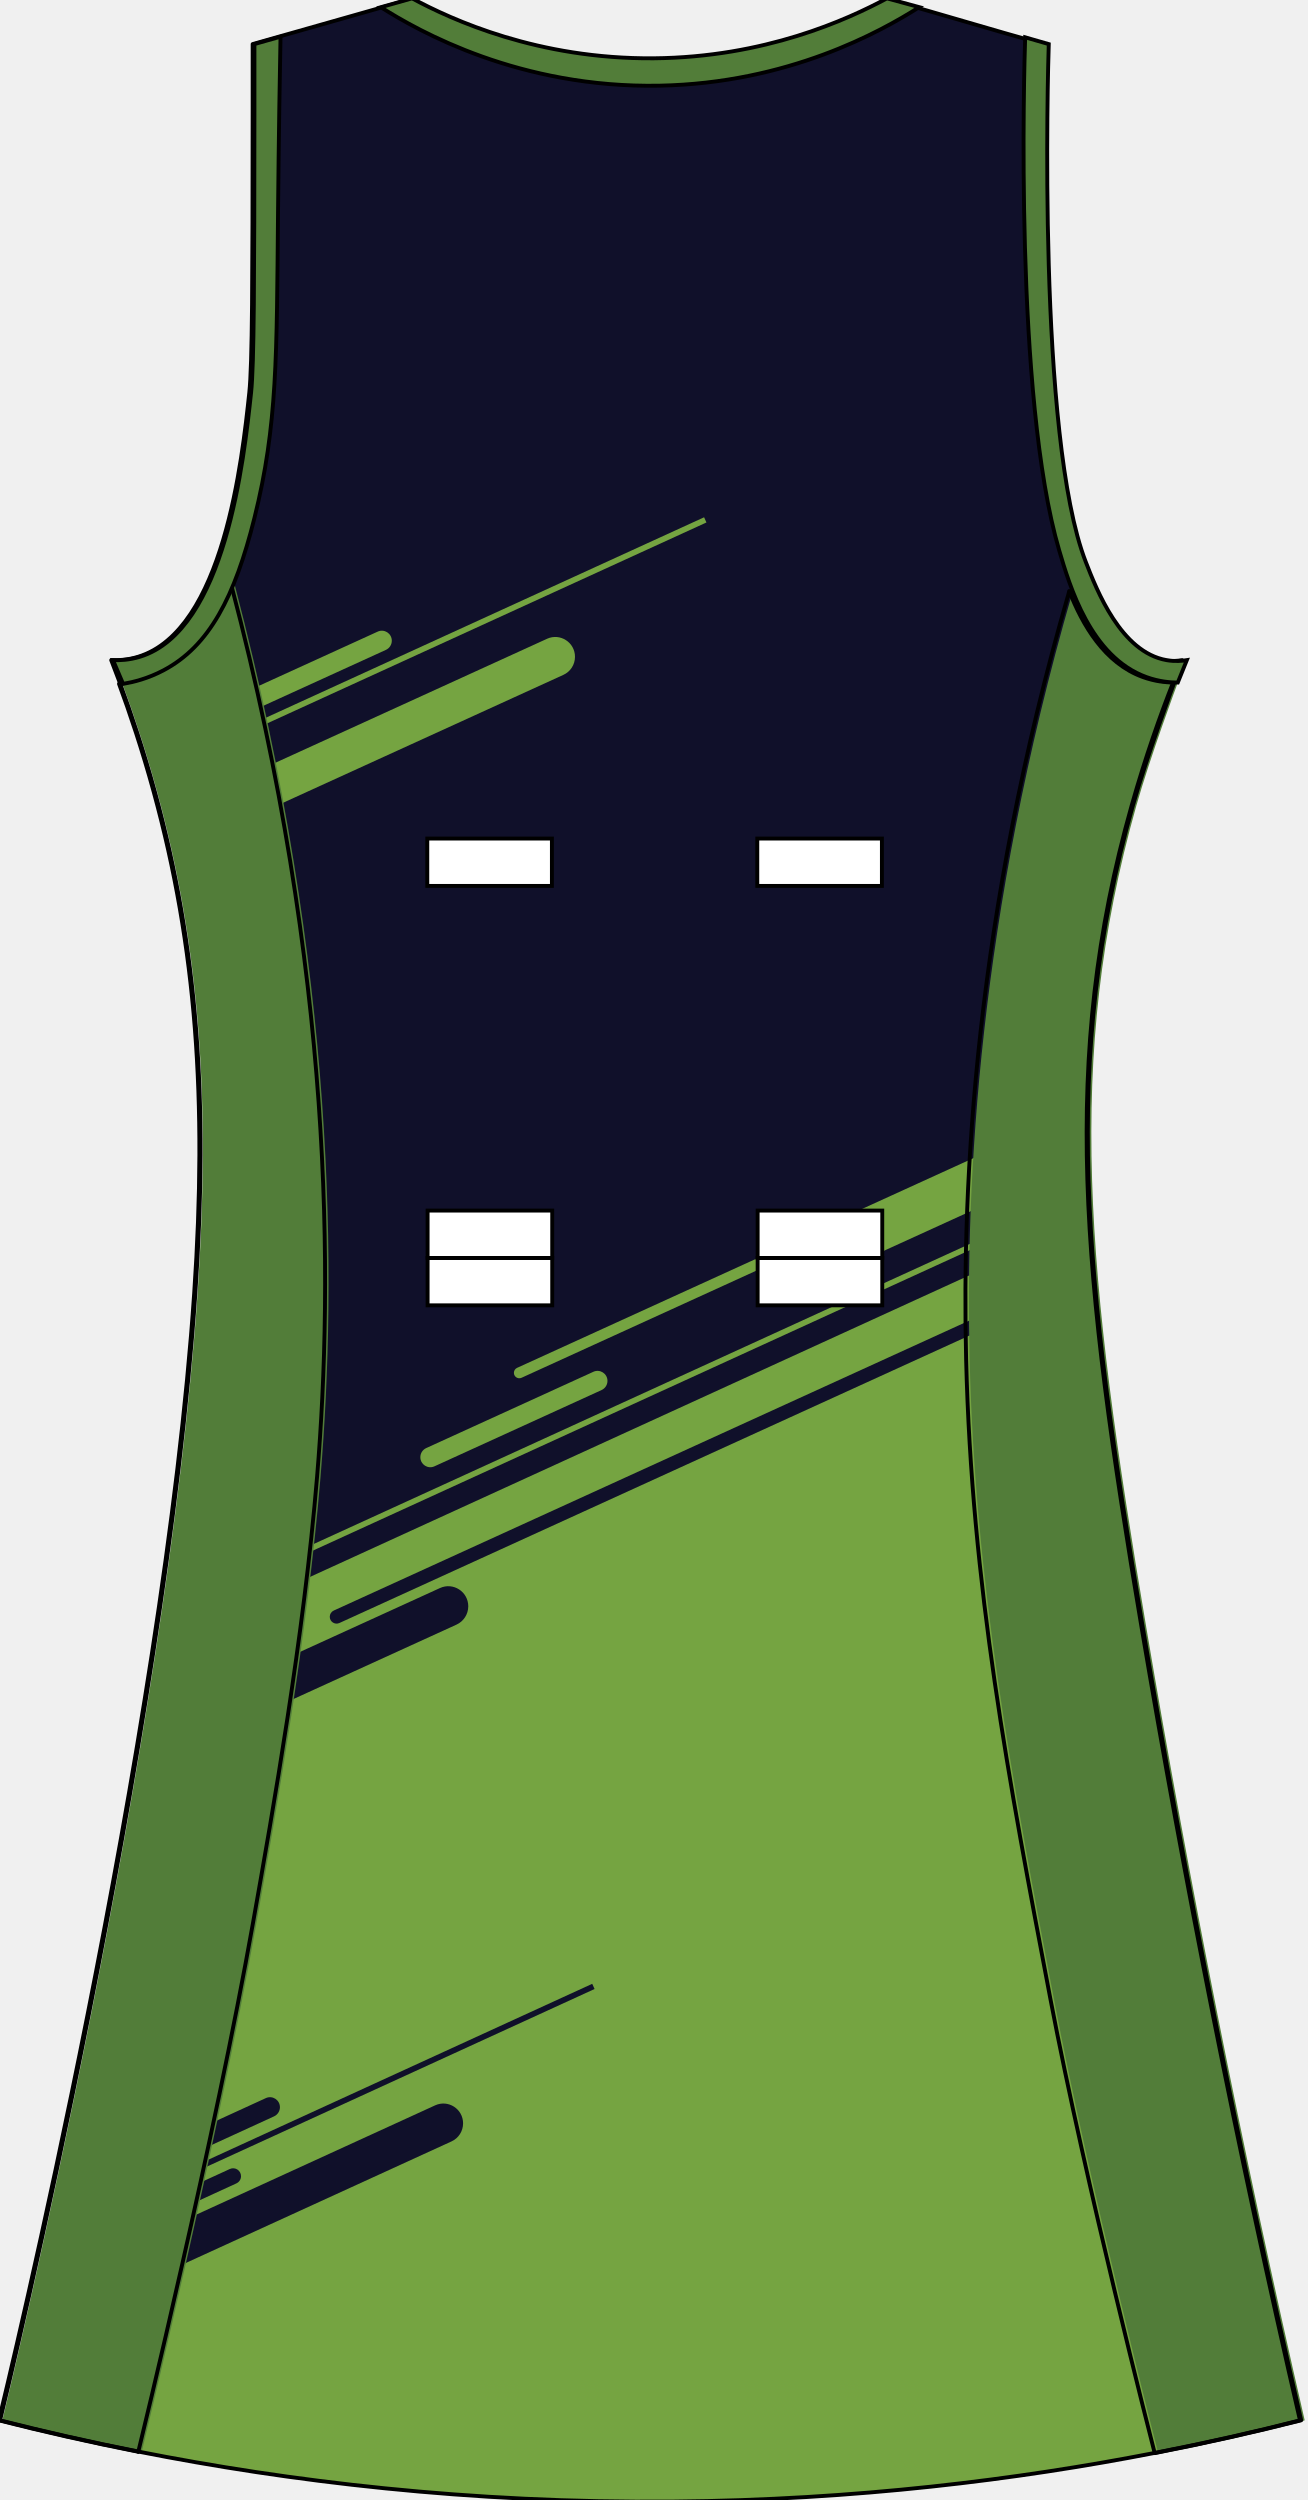
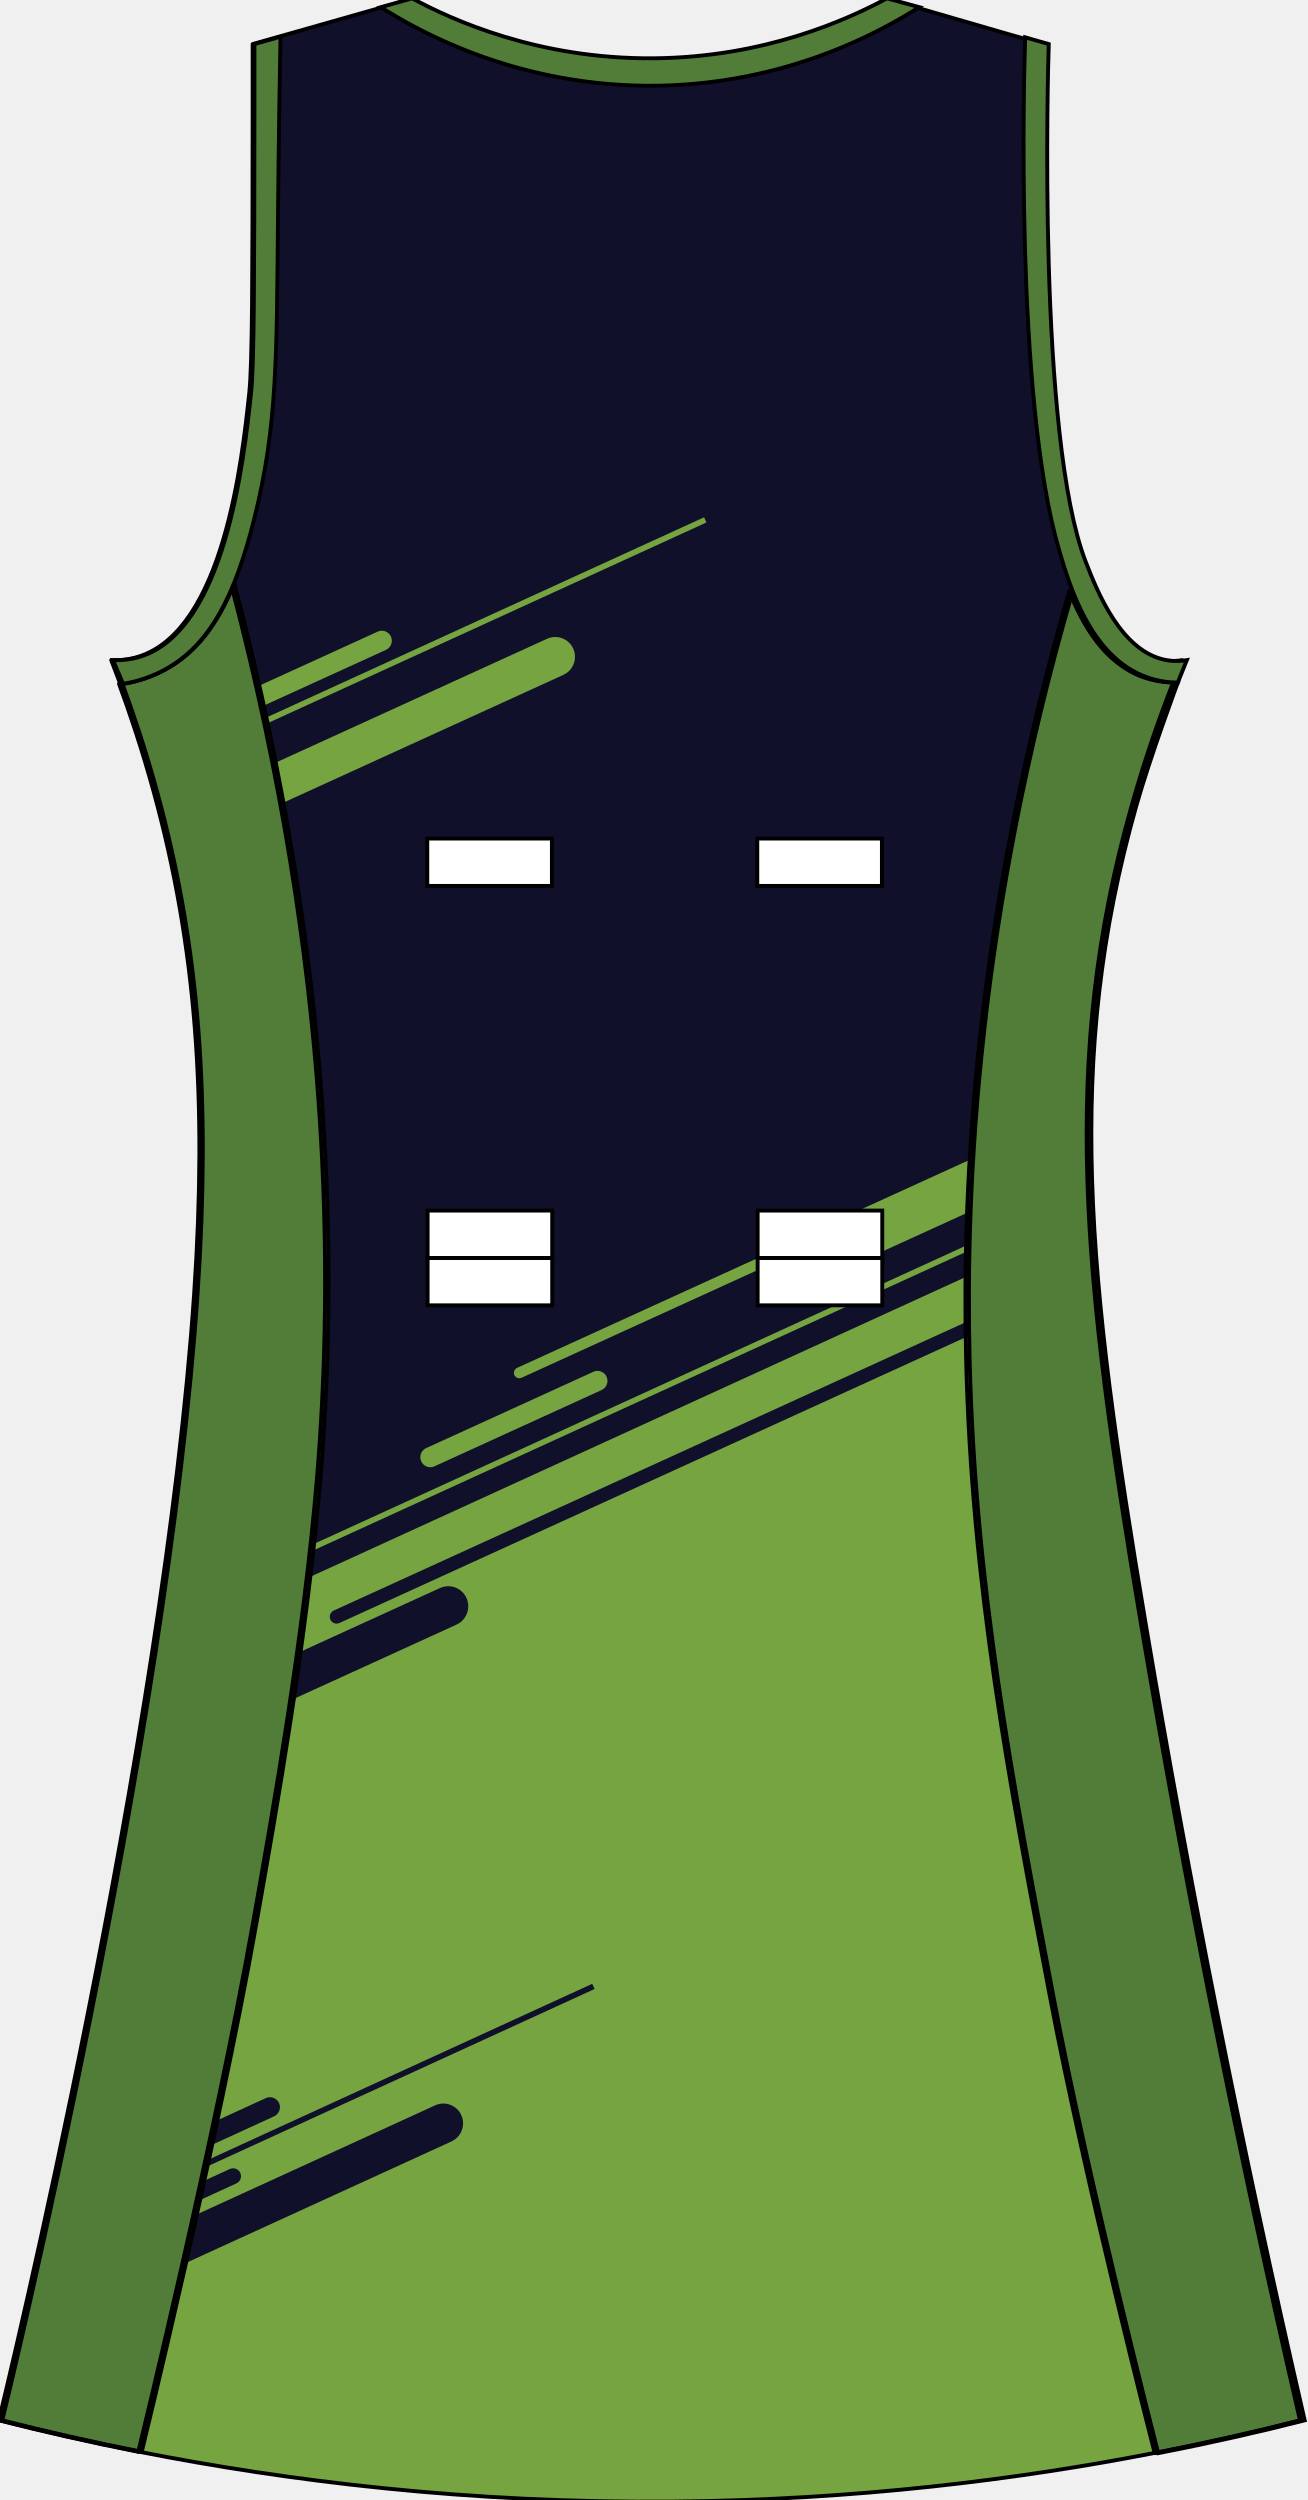
<svg xmlns="http://www.w3.org/2000/svg" version="1.1" id="Layer_1" x="0px" y="0px" viewBox="0 0 335.2 641.14" style="enable-background:new 0 0 335.2 641.14;" xml:space="preserve">
  <style type="text/css">
	
	@font-face{font-family:'codaheavy';src:url('/fonts/coda-heavy-webfont.woff') format('woff')}
	text{font-family:Impact,codaheavy,sans-serif}
	.Number.fill{fill:#000}
	.NumberOutline.stroke{fill:none;stroke:#777;stroke-width:2.5}
	.Colour1.fill{fill:#10102A;}
	.Colour2.fill{fill:#75A441;}
- 	.Colour3.fill{fill:#527D39;}
	.NeckAndArmTrim.fill{fill:#527D39;stroke:#000000;stroke-miterlimit:10;}
+ 	.SidePanels.fill{fill:#527D39;stroke:#000000;stroke-miterlimit:10;}
	.st0{fill:none;stroke:#000000;stroke-linecap:round;stroke-linejoin:round;}
	.st1{fill:none;stroke:#000000;stroke-miterlimit:10;}
	.st2{fill:#FFFFFF;stroke:#000000;}
	
</style>
  <path class="Colour1 fill" d="M228.37-0.18c13.82,3.76,26.46,7.73,40.28,11.49c-0.2,6.16-2.96,100.78,9.5,132.82  c2.79,7.17,9,23.13,20.73,25.17c2.22,0.39,4.09,0.18,5.18,0c-3.61,8.71-8.48,21.5-12.95,37.33  c-18.41,65.14-12.72,120.45,2.59,210.95c10.89,64.35,24.22,132.2,40.59,203.13c-41.42,10.53-96.11,20.26-160.64,20.83  c-70.12,0.63-129.15-9.76-172.73-20.83c1.82-7.42,42.34-174.52,50.09-289.08c3.36-49.6,0.53-88.71-10.36-128.48  c-3.92-14.33-8.13-25.94-11.23-33.86c1.64,0.07,4.12-0.01,6.91-0.87c21.99-6.75,26.69-50.77,28.5-67.71  c0.78-7.34,0.82-29.01,0.86-72.05c0.01-7.33,0-13.36,0-17.36c13.24-3.76,26.49-7.52,39.73-11.29C105.42,22.21,228.37,22,228.37-0.18  z" />
  <polygon class="Colour2 fill" points="52.19,191.38 180.57,132.66 181.17,133.99 52.79,192.71 " />
  <path class="Colour2 fill" d="M52.49,203.89v11.16l92-41.98c1.81-0.82,2.97-2.63,2.97-4.63l0,0c0-3.69-3.8-6.15-7.15-4.63L52.49,203.89z" />
  <path class="Colour2 fill" d="M52.49,182.23v5.64l46.49-21.21c0.91-0.42,1.5-1.33,1.5-2.34l0,0c0-1.87-1.92-3.11-3.61-2.34L52.49,182.23z  " />
  <path class="Colour2 fill" d="M173.6,641.54c53.26-0.48,99.79-7.19,137.71-15.44V513.72c-6.5-32.84-12.38-64.91-17.66-96.14  c-6.89-40.75-11.83-74.35-13.5-104.95L40.39,422.3c-4.94,32.28-10.86,64.59-16.59,93.49v110.32  C64.33,634.92,115.1,642.07,173.6,641.54z" />
  <path class="Colour2 fill" d="M155.79,354.14L155.79,354.14c0-1.87-1.92-3.11-3.61-2.34l-42.88,19.57c-0.91,0.42-1.5,1.33-1.5,2.34l0,0  c0,1.87,1.92,3.11,3.61,2.34l42.88-19.57C155.2,356.06,155.79,355.15,155.79,354.14z" />
  <path class="Colour2 fill" d="M201.72,318.87c-2.15,0.98-3.53,3.14-3.53,5.51v0c0,4.4,4.52,7.33,8.51,5.51l72.87-33.25  c-0.07-4.49-0.06-8.92,0.04-13.31L201.72,318.87z" />
  <g>
    <path class="Colour2 fill" d="M279.59,283.73L132.6,350.8c-0.49,0.23-0.81,0.72-0.81,1.27c0,1.01,1.04,1.69,1.96,1.27l145.81-66.53   C279.57,285.78,279.57,284.76,279.59,283.73z" />
  </g>
  <path class="Colour2 fill" d="M279.85,306.36c-0.02-0.53-0.04-1.05-0.06-1.57L41.68,413.7c-0.08,0.57-0.17,1.15-0.26,1.72L279.85,306.36z  " />
  <g>
    <path class="Colour1 fill" d="M266.93,339.07l14.7-6.71c-0.17-1.82-0.33-3.63-0.48-5.42l-16.33,7.45c-0.91,0.42-1.5,1.33-1.5,2.34   C263.31,338.6,265.23,339.85,266.93,339.07z" />
  </g>
  <g>
    <path class="Colour1 fill" d="M280.9,323.92L85.6,413.03c-0.63,0.29-1.03,0.91-1.03,1.6c0,1.28,1.32,2.13,2.47,1.6l194.15-88.59   C281.09,326.39,281,325.16,280.9,323.92z" />
  </g>
  <g>
    <path class="Colour1 fill" d="M70.29,449.02c0.91-0.42,1.5-1.33,1.5-2.34c0-1.87-1.92-3.11-3.61-2.34l-33.94,15.49   c-0.36,2.05-0.71,4.09-1.08,6.13L70.29,449.02z" />
  </g>
  <g>
    <path class="Colour2 fill" d="M70.29,398.4c0.91-0.42,1.5-1.33,1.5-2.34c0-1.87-1.92-3.11-3.61-2.34L42.9,405.26   c-0.28,2.01-0.57,4.02-0.87,6.04L70.29,398.4z" />
  </g>
  <g>
    <path class="Colour1 fill" d="M117.08,416.64c1.83-0.84,3.01-2.67,3.01-4.69c0-3.75-3.85-6.24-7.25-4.69l-75.54,34.47   c-0.67,4.1-1.36,8.19-2.06,12.26L117.08,416.64z" />
  </g>
  <g>
    <path class="Colour1 fill" d="M70.29,542.75c0.91-0.42,1.5-1.33,1.5-2.34c0-1.87-1.92-3.11-3.61-2.34l-54.15,24.82   c-0.46,2.13-0.92,4.23-1.36,6.27L70.29,542.75z" />
    <path class="Colour1 fill" d="M61.81,558.1L61.81,558.1c0-1.48-1.52-2.46-2.86-1.85L10.63,578.4c-0.38,1.7-0.75,3.36-1.11,4.98   l51.09-23.43C61.34,559.62,61.81,558.9,61.81,558.1z" />
    <path class="Colour1 fill" d="M152.48,510.09l-0.6-1.33L11.84,572.92c-0.13,0.6-0.26,1.19-0.39,1.78L152.48,510.09z" />
    <path class="Colour1 fill" d="M115.79,549.18c1.81-0.82,2.97-2.63,2.97-4.63c0-3.7-3.8-6.15-7.15-4.63L8.71,587.01   c-1.03,4.55-1.98,8.72-2.84,12.46L115.79,549.18z" />
  </g>
-   <path class="Colour3 fill" d="M301.75,175.04c-1.86-0.03-4.65-0.28-7.74-1.4c-9.89-3.58-15.51-13.38-18.91-22.07l-0.17,0.72  c-23.95,82.66-27.38,150.77-26.26,196.39c1.43,57.99,10.9,107.74,21.59,163.85c9.22,48.41,26.77,116.6,26.77,116.6  c13.5-2.62,26.05-5.49,37.57-8.42c-16.37-70.93-29.71-138.78-40.59-203.13c-15.31-90.5-21-145.81-2.59-210.95  c3.55-12.56,10.62-31.53,10.64-31.58L301.75,175.04z" />
-   <path class="Colour3 fill" d="M31.69,175.38c2.64-0.44,6.37-1.36,10.36-3.47c8.09-4.28,13.7-11.58,18.05-22.3l0.18,0.72  c26.08,99.42,26.14,177.55,21.93,228.37c-3.39,40.89-11.33,85.66-16.41,114.3c-9.89,55.78-29.45,135.77-29.45,135.77  c-12.85-2.53-24.79-5.28-35.76-8.06c1.82-7.42,42.34-174.52,50.09-289.08c3.36-49.6,0.53-88.71-10.36-128.48  c-3.02-11.01-6.2-20.42-8.92-27.78L31.69,175.38z" />
+   <path class="SidePanels fill" d="M301.75,175.04c-1.86-0.03-4.65-0.28-7.74-1.4c-9.89-3.58-15.51-13.38-18.91-22.07l-0.17,0.72  c-23.95,82.66-27.38,150.77-26.26,196.39c1.43,57.99,10.9,107.74,21.59,163.85c9.22,48.41,26.77,116.6,26.77,116.6  c13.5-2.62,26.05-5.49,37.57-8.42c-16.37-70.93-29.71-138.78-40.59-203.13c-15.31-90.5-21-145.81-2.59-210.95  c3.55-12.56,10.62-31.53,10.64-31.58L301.75,175.04z" />
+   <path class="SidePanels fill" d="M31.69,175.38c2.64-0.44,6.37-1.36,10.36-3.47c8.09-4.28,13.7-11.58,18.05-22.3l0.18,0.72  c26.08,99.42,26.14,177.55,21.93,228.37c-3.39,40.89-11.33,85.66-16.41,114.3c-9.89,55.78-29.45,135.77-29.45,135.77  c-12.85-2.53-24.79-5.28-35.76-8.06c1.82-7.42,42.34-174.52,50.09-289.08c3.36-49.6,0.53-88.71-10.36-128.48  c-3.02-11.01-6.2-20.42-8.92-27.78L31.69,175.38z" />
  <g>
    <path class="st0" d="M300.85,175.04c-3.24,8.24-7.06,18.94-10.64,31.59c-18.41,65.14-12.72,120.45,2.59,210.95   c10.89,64.35,24.22,132.2,40.59,203.13c-11.43,2.91-23.89,5.75-37.27,8.36" />
    <path class="st0" d="M296.12,629.07c-35.1,6.84-76.65,12.06-123.37,12.48c-52.62,0.47-98.99-5.26-137.27-12.83" />
    <path class="st0" d="M300.85,175.04c0.81-2.07,1.59-3.99,2.32-5.74c-1.09,0.18-2.97,0.39-5.18,0   c-11.73-2.04-17.94-18.01-20.73-25.17c-12.46-32.03-9.7-126.66-9.5-132.82c-13.82-3.76-26.46-7.73-40.28-11.49   c0,22.18-122.95,22.39-122.95,0.2C91.28,3.78,78.03,7.55,64.79,11.31c0,4,0.01,10.03,0,17.36c-0.04,43.04-0.08,64.71-0.86,72.05   c-1.81,16.94-6.51,60.96-28.5,67.71c-2.79,0.86-5.27,0.93-6.91,0.87c0.72,1.83,1.49,3.86,2.31,6.07" />
    <path class="st0" d="M30.83,175.37c2.72,7.36,5.9,16.77,8.92,27.78c10.89,39.77,13.72,78.88,10.36,128.48   C42.36,446.19,1.84,613.29,0.02,620.71c10.88,2.76,22.72,5.49,35.46,8" />
    <path class="st0" d="M300.85,175.04C300.85,175.04,300.85,175.04,300.85,175.04l0.31,0c-0.02,0.05-7.09,19.02-10.64,31.58   c-18.41,65.14-12.72,120.45,2.59,210.95c10.89,64.35,24.22,132.2,40.59,203.13c-11.52,2.93-24.07,5.79-37.57,8.42   c0,0-0.01-0.02-0.02-0.06" />
    <path class="st0" d="M300.85,175.04c-1.86-0.03-4.64-0.28-7.74-1.4c-9.89-3.58-15.51-13.38-18.91-22.07l-0.17,0.72   c-23.95,82.66-27.38,150.77-26.26,196.39c1.43,57.99,10.9,107.74,21.59,163.85c9.07,47.6,26.19,114.32,26.76,116.54" />
    <path class="st0" d="M30.83,175.37c2.64-0.45,6.36-1.36,10.33-3.47c8.09-4.28,13.7-11.58,18.05-22.3l0.18,0.72   c26.08,99.42,26.14,177.55,21.93,228.37c-3.39,40.89-11.33,85.66-16.41,114.3c-9.74,54.91-28.83,133.26-29.43,135.71" />
    <path class="st0" d="M30.83,175.37c-0.01,0-0.02,0-0.03,0.01l-0.28,0c2.72,7.36,5.9,16.77,8.92,27.78   c10.89,39.77,13.72,78.88,10.36,128.48C42.04,446.19,1.52,613.29-0.3,620.71c10.97,2.79,22.91,5.53,35.76,8.06   c0,0,0-0.02,0.01-0.06" />
  </g>
  <path class="st1" d="M234.41,1.9" />
  <path class="st1" d="M99.11,1.9" />
  <g>
    <rect x="109.58" y="215.05" class="st2" width="31.96" height="12.15" />
    <rect x="194.21" y="215.05" class="st2" width="31.96" height="12.15" />
    <rect x="194.3" y="322.61" class="st2" width="31.96" height="12.15" />
    <rect x="109.66" y="322.61" class="st2" width="31.96" height="12.15" />
    <rect x="109.66" y="310.46" class="st2" width="31.96" height="12.15" />
    <rect x="194.3" y="310.46" class="st2" width="31.96" height="12.15" />
  </g>
  <path class="NeckAndArmTrim fill" d="M31.57,175.38c2.64-0.44,6.37-1.36,10.36-3.47c11.77-6.22,18.28-18.85,23.32-39.06  c5.96-23.88,5.7-41.65,6.05-78.13c0.19-20.26,0.47-36.36,0.64-45.31l-6.69,1.9c0,4,0.01,10.03,0,17.36  c-0.04,43.04-0.08,64.71-0.86,72.05c-1.81,16.94-6.51,60.96-28.5,67.71c-2.79,0.86-5.27,0.93-6.91,0.87L31.57,175.38z" />
  <path class="NeckAndArmTrim fill" d="M302.05,175.05c-1.85-0.01-4.77-0.22-8.05-1.41c-14.32-5.18-19.69-23.42-22.35-32.44  c-11.54-39.17-8.99-124.16-8.74-131.63l6.05,1.74c-0.2,6.16-2.96,100.78,9.5,132.82c2.79,7.17,9,23.13,20.73,25.17  c2.22,0.39,4.09,0.18,5.18,0L302.05,175.05z" />
  <path class="NeckAndArmTrim fill" d="M97.67,1.85c9.8,6.22,35.66,20.81,71.52,20.12c32.95-0.64,56.66-13.84,66.55-20.14l-8.28-2.25  c-10.17,5.47-31.35,15.12-59.77,15.37c-29.68,0.26-51.79-9.87-62.01-15.37L97.67,1.85z" />
  <path class="st1" d="M234.41,1.9" />
  <path class="st1" d="M99.12,1.9" />
  <g id="BBodyLogos" />
</svg>
